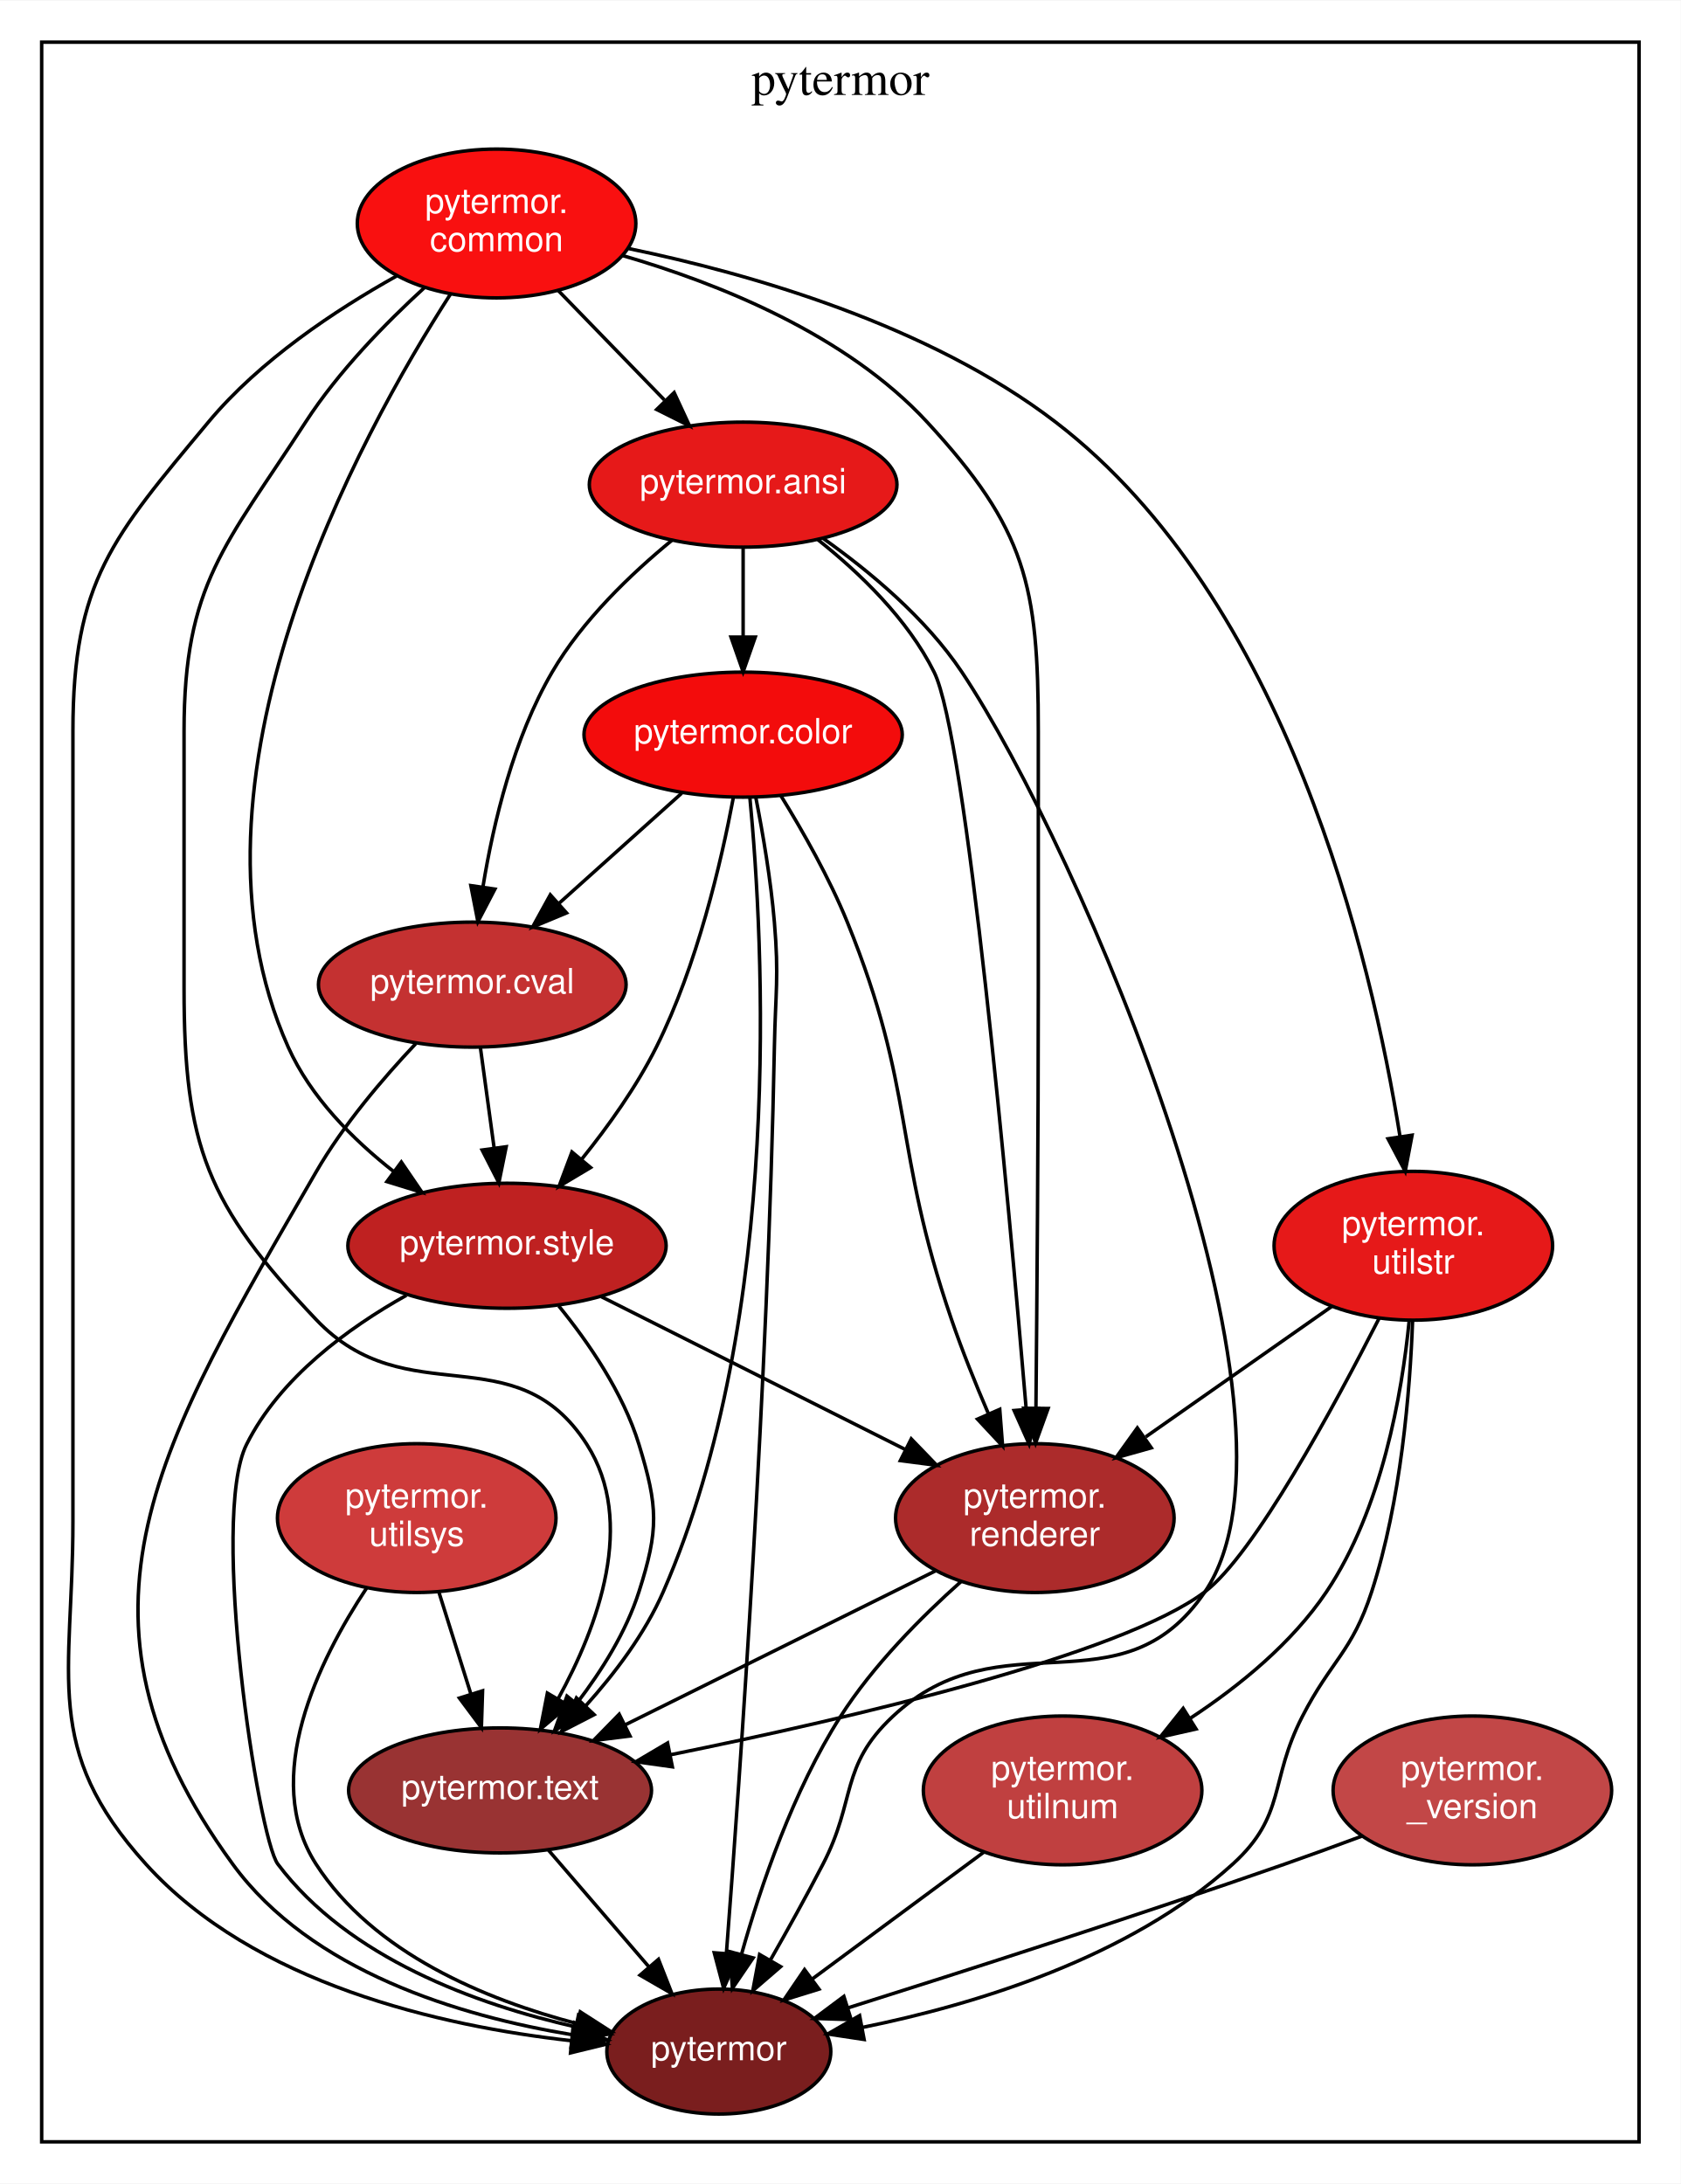
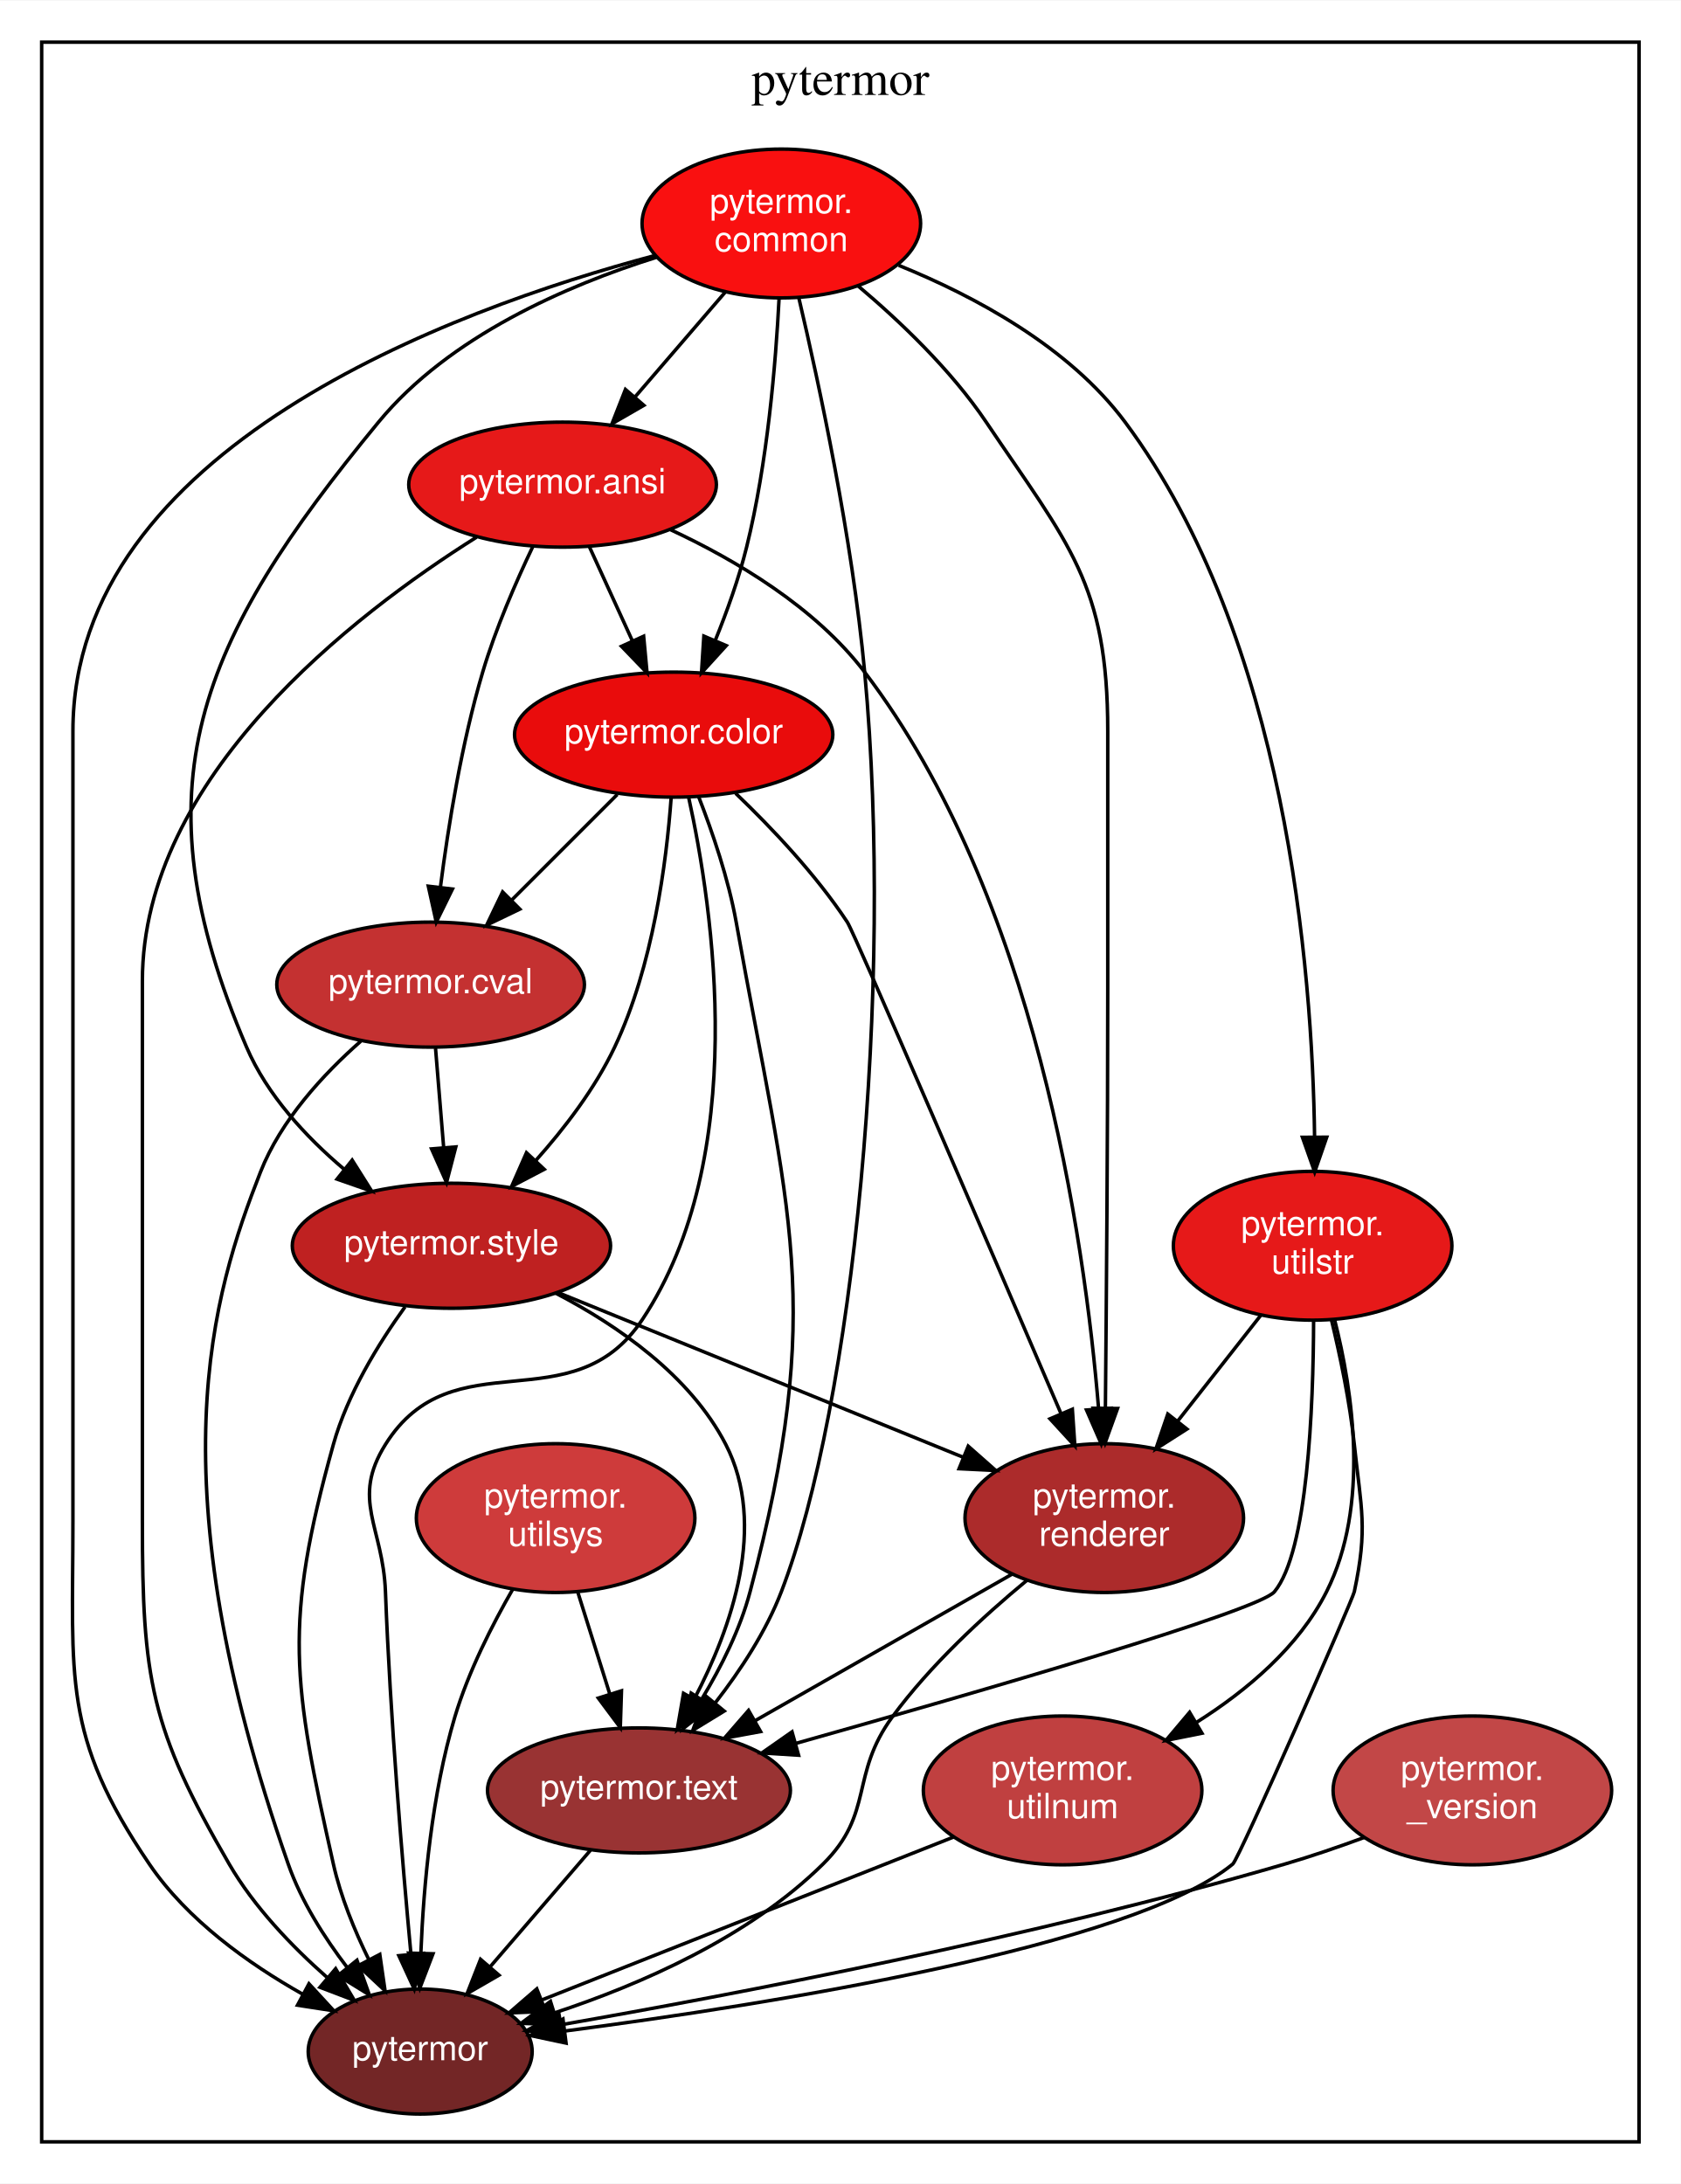
<svg xmlns="http://www.w3.org/2000/svg" width="484pt" height="629pt" viewBox="0.00 0.00 484.00 628.71">
  <g id="graph0" class="graph" transform="scale(1 1) rotate(0) translate(4 624.71)">
    <style>.edge&gt;path:hover{stroke-width:8}</style>
    <polygon fill="white" stroke="transparent" points="-4,4 -4,-624.71 480,-624.71 480,4 -4,4" />
    <g id="clust1" class="cluster">
      <style>.edge&gt;path:hover{stroke-width:8}</style>
      <polygon fill="none" stroke="black" points="8,-8 8,-612.71 468,-612.71 468,-8 8,-8" />
      <text text-anchor="middle" x="238" y="-597.51" font-family="Times,serif" font-size="14.00">pytermor</text>
    </g>
    <g id="node1" class="node">
      <style>.edge&gt;path:hover{stroke-width:8}</style>
-       <ellipse fill="#7a1e1e" stroke="black" cx="203" cy="-34" rx="32.25" ry="18" />
-       <text text-anchor="middle" x="203" y="-31.5" font-family="Helvetica,sans-Serif" font-size="10.00" fill="#ffffff">pytermor</text>
+       <ellipse fill="#732626" stroke="black" cx="117" cy="-34" rx="32.25" ry="18" />
+       <text text-anchor="middle" x="117" y="-31.5" font-family="Helvetica,sans-Serif" font-size="10.00" fill="#ffffff">pytermor</text>
    </g>
    <g id="node2" class="node">
      <style>.edge&gt;path:hover{stroke-width:8}</style>
      <ellipse fill="#c24747" stroke="black" cx="420" cy="-109.21" rx="40.11" ry="21.43" />
      <text text-anchor="middle" x="420" y="-112.21" font-family="Helvetica,sans-Serif" font-size="10.00" fill="#ffffff">pytermor.</text>
      <text text-anchor="middle" x="420" y="-101.21" font-family="Helvetica,sans-Serif" font-size="10.00" fill="#ffffff">_version</text>
    </g>
    <g id="edge1" class="edge">
      <style>.edge&gt;path:hover{stroke-width:8}</style>
-       <path fill="none" stroke="black" d="M388.1,-96.01C380.86,-93.31 373.18,-90.51 366,-88 323.11,-73.01 273.39,-57.04 240.25,-46.6" />
-       <polygon fill="#000000" stroke="black" points="241.11,-43.2 230.52,-43.54 239.01,-49.88 241.11,-43.2" />
+       <path fill="none" stroke="black" d="M388.86,-95.66C381.44,-92.92 373.5,-90.19 366,-88 293.71,-66.9 207.35,-50.41 157.67,-41.74" />
+       <polygon fill="#000000" stroke="black" points="158.09,-38.26 147.64,-40.01 156.9,-45.16 158.09,-38.26" />
    </g>
    <g id="node3" class="node">
      <style>.edge&gt;path:hover{stroke-width:8}</style>
-       <ellipse fill="#e61919" stroke="black" cx="210" cy="-485.28" rx="44.3" ry="18" />
-       <text text-anchor="middle" x="210" y="-482.78" font-family="Helvetica,sans-Serif" font-size="10.00" fill="#ffffff">pytermor.ansi</text>
+       <ellipse fill="#e61919" stroke="black" cx="158" cy="-485.28" rx="44.3" ry="18" />
+       <text text-anchor="middle" x="158" y="-482.78" font-family="Helvetica,sans-Serif" font-size="10.00" fill="#ffffff">pytermor.ansi</text>
    </g>
    <g id="edge2" class="edge">
      <style>.edge&gt;path:hover{stroke-width:8}</style>
-       <path fill="none" stroke="black" d="M232.96,-469.85C246.36,-460.37 262.61,-446.86 273,-431.28 306.78,-380.63 377.13,-216.84 343,-166.43 318.85,-130.75 284.36,-159.96 253,-130.43 237.82,-116.13 242.59,-106.51 233,-88 228.29,-78.9 222.84,-69.09 217.89,-60.42" />
-       <polygon fill="#000000" stroke="black" points="220.8,-58.45 212.78,-51.53 214.74,-61.95 220.8,-58.45" />
+       <path fill="none" stroke="black" d="M133.22,-470.14C97.82,-447.87 37,-401.07 37,-342.28 37,-342.28 37,-342.28 37,-186.64 37,-141.41 39.29,-127.11 62,-88 69.15,-75.69 79.96,-64.39 90.12,-55.41" />
+       <polygon fill="#000000" stroke="black" points="92.65,-57.86 98.04,-48.74 88.14,-52.51 92.65,-57.86" />
    </g>
    <g id="node4" class="node">
      <style>.edge&gt;path:hover{stroke-width:8}</style>
-       <ellipse fill="#f30c0c" stroke="black" cx="210" cy="-413.28" rx="45.83" ry="18" />
-       <text text-anchor="middle" x="210" y="-410.78" font-family="Helvetica,sans-Serif" font-size="10.00" fill="#ffffff">pytermor.color</text>
+       <ellipse fill="#e90c0c" stroke="black" cx="190" cy="-413.28" rx="45.83" ry="18" />
+       <text text-anchor="middle" x="190" y="-410.78" font-family="Helvetica,sans-Serif" font-size="10.00" fill="#ffffff">pytermor.color</text>
    </g>
    <g id="edge3" class="edge">
      <style>.edge&gt;path:hover{stroke-width:8}</style>
-       <path fill="none" stroke="black" d="M210,-466.98C210,-459.26 210,-449.99 210,-441.39" />
-       <polygon fill="#000000" stroke="black" points="213.5,-441.38 210,-431.38 206.5,-441.38 213.5,-441.38" />
+       <path fill="none" stroke="black" d="M165.75,-467.33C169.44,-459.25 173.94,-449.4 178.06,-440.39" />
+       <polygon fill="#000000" stroke="black" points="181.35,-441.62 182.33,-431.07 174.98,-438.71 181.35,-441.62" />
    </g>
    <g id="node6" class="node">
      <style>.edge&gt;path:hover{stroke-width:8}</style>
-       <ellipse fill="#c43131" stroke="black" cx="132" cy="-341.28" rx="44.3" ry="18" />
-       <text text-anchor="middle" x="132" y="-338.78" font-family="Helvetica,sans-Serif" font-size="10.00" fill="#ffffff">pytermor.cval</text>
+       <ellipse fill="#c43131" stroke="black" cx="120" cy="-341.28" rx="44.3" ry="18" />
+       <text text-anchor="middle" x="120" y="-338.78" font-family="Helvetica,sans-Serif" font-size="10.00" fill="#ffffff">pytermor.cval</text>
    </g>
    <g id="edge4" class="edge">
      <style>.edge&gt;path:hover{stroke-width:8}</style>
-       <path fill="none" stroke="black" d="M189.46,-469.22C177.74,-459.6 163.69,-446.17 155,-431.28 143.9,-412.27 138.09,-387.91 135.08,-369.48" />
-       <polygon fill="#000000" stroke="black" points="138.52,-368.79 133.62,-359.4 131.59,-369.8 138.52,-368.79" />
+       <path fill="none" stroke="black" d="M149.46,-467.49C144.58,-457.25 138.71,-443.78 135,-431.28 128.96,-410.9 125.11,-387.14 122.82,-369.29" />
+       <polygon fill="#000000" stroke="black" points="126.29,-368.8 121.63,-359.29 119.34,-369.63 126.29,-368.8" />
    </g>
    <g id="node7" class="node">
      <style>.edge&gt;path:hover{stroke-width:8}</style>
-       <ellipse fill="#ac2b2b" stroke="black" cx="294" cy="-187.64" rx="40.11" ry="21.43" />
-       <text text-anchor="middle" x="294" y="-190.64" font-family="Helvetica,sans-Serif" font-size="10.00" fill="#ffffff">pytermor.</text>
-       <text text-anchor="middle" x="294" y="-179.64" font-family="Helvetica,sans-Serif" font-size="10.00" fill="#ffffff">renderer</text>
+       <ellipse fill="#ac2b2b" stroke="black" cx="314" cy="-187.64" rx="40.11" ry="21.43" />
+       <text text-anchor="middle" x="314" y="-190.64" font-family="Helvetica,sans-Serif" font-size="10.00" fill="#ffffff">pytermor.</text>
+       <text text-anchor="middle" x="314" y="-179.64" font-family="Helvetica,sans-Serif" font-size="10.00" fill="#ffffff">renderer</text>
    </g>
    <g id="edge5" class="edge">
      <style>.edge&gt;path:hover{stroke-width:8}</style>
-       <path fill="none" stroke="black" d="M231.55,-469.4C243.48,-459.93 257.38,-446.6 265,-431.28 274.27,-412.64 286.36,-280.03 291.51,-219.11" />
-       <polygon fill="#000000" stroke="black" points="295.01,-219.21 292.36,-208.95 288.04,-218.62 295.01,-219.21" />
+       <path fill="none" stroke="black" d="M189.09,-472.3C207.83,-463.57 230.76,-450 245,-431.28 294.16,-366.66 308.31,-268.38 312.37,-219.08" />
+       <polygon fill="#000000" stroke="black" points="315.86,-219.28 313.11,-209.05 308.88,-218.77 315.86,-219.28" />
    </g>
    <g id="edge6" class="edge">
      <style>.edge&gt;path:hover{stroke-width:8}</style>
-       <path fill="none" stroke="black" d="M213.65,-395.19C215.68,-384.85 217.98,-371.37 219,-359.28 220.34,-343.34 219.31,-339.28 219,-323.28 217.17,-227.33 209.13,-113.66 205.19,-62.44" />
-       <polygon fill="#000000" stroke="black" points="208.66,-61.9 204.39,-52.21 201.68,-62.45 208.66,-61.9" />
+       <path fill="none" stroke="black" d="M194.28,-395.36C201.4,-363.05 212.06,-291.66 181,-244.85 160.78,-214.38 126.4,-239.86 107,-208.85 97,-192.87 106.28,-185.27 107,-166.43 108.37,-130.25 111.87,-88.6 114.34,-62.05" />
+       <polygon fill="#000000" stroke="black" points="117.83,-62.28 115.29,-51.99 110.86,-61.61 117.83,-62.28" />
    </g>
    <g id="edge7" class="edge">
      <style>.edge&gt;path:hover{stroke-width:8}</style>
-       <path fill="none" stroke="black" d="M192.3,-396.4C181.86,-387.02 168.47,-375.01 156.97,-364.68" />
-       <polygon fill="#000000" stroke="black" points="159.14,-361.93 149.36,-357.86 154.47,-367.14 159.14,-361.93" />
+       <path fill="none" stroke="black" d="M173.76,-396.04C164.75,-387.03 153.39,-375.66 143.43,-365.71" />
+       <polygon fill="#000000" stroke="black" points="145.69,-363.02 136.15,-358.43 140.74,-367.97 145.69,-363.02" />
    </g>
    <g id="edge8" class="edge">
      <style>.edge&gt;path:hover{stroke-width:8}</style>
-       <path fill="none" stroke="black" d="M220.89,-395.66C227.17,-385.48 234.83,-372.01 240,-359.28 259.78,-310.57 252.97,-294.59 270,-244.85 273.07,-235.88 276.92,-226.32 280.64,-217.68" />
-       <polygon fill="#000000" stroke="black" points="283.9,-218.96 284.72,-208.39 277.49,-216.14 283.9,-218.96" />
+       <path fill="none" stroke="black" d="M207.84,-396.38C218.2,-386.46 230.95,-373.01 240,-359.28 242.09,-356.11 281.04,-265.53 301.57,-217.66" />
+       <polygon fill="#000000" stroke="black" points="304.81,-218.99 305.53,-208.42 298.37,-216.23 304.81,-218.99" />
    </g>
    <g id="node8" class="node">
      <style>.edge&gt;path:hover{stroke-width:8}</style>
-       <ellipse fill="#bf2121" stroke="black" cx="142" cy="-266.07" rx="45.83" ry="18" />
-       <text text-anchor="middle" x="142" y="-263.57" font-family="Helvetica,sans-Serif" font-size="10.00" fill="#ffffff">pytermor.style</text>
+       <ellipse fill="#bf2121" stroke="black" cx="126" cy="-266.07" rx="45.83" ry="18" />
+       <text text-anchor="middle" x="126" y="-263.57" font-family="Helvetica,sans-Serif" font-size="10.00" fill="#ffffff">pytermor.style</text>
    </g>
    <g id="edge9" class="edge">
      <style>.edge&gt;path:hover{stroke-width:8}</style>
-       <path fill="none" stroke="black" d="M207.19,-395.18C203.72,-376.73 196.77,-346.82 185,-323.28 179.31,-311.89 171.18,-300.51 163.51,-290.99" />
-       <polygon fill="#000000" stroke="black" points="166.07,-288.6 156.97,-283.16 160.7,-293.08 166.07,-288.6" />
+       <path fill="none" stroke="black" d="M189.27,-395.09C187.92,-376.56 184.05,-346.59 173,-323.28 167.38,-311.42 158.66,-300 150.25,-290.58" />
+       <polygon fill="#000000" stroke="black" points="152.72,-288.09 143.34,-283.18 147.61,-292.87 152.72,-288.09" />
    </g>
    <g id="node9" class="node">
      <style>.edge&gt;path:hover{stroke-width:8}</style>
-       <ellipse fill="#993333" stroke="black" cx="140" cy="-109.21" rx="43.62" ry="18" />
-       <text text-anchor="middle" x="140" y="-106.71" font-family="Helvetica,sans-Serif" font-size="10.00" fill="#ffffff">pytermor.text</text>
+       <ellipse fill="#993333" stroke="black" cx="180" cy="-109.21" rx="43.62" ry="18" />
+       <text text-anchor="middle" x="180" y="-106.71" font-family="Helvetica,sans-Serif" font-size="10.00" fill="#ffffff">pytermor.text</text>
    </g>
    <g id="edge10" class="edge">
      <style>.edge&gt;path:hover{stroke-width:8}</style>
-       <path fill="none" stroke="black" d="M211.93,-395.28C215.88,-354.04 221.82,-246.18 187,-166.43 181.75,-154.4 173.1,-142.95 164.65,-133.55" />
-       <polygon fill="#000000" stroke="black" points="167.09,-131.03 157.67,-126.17 162,-135.84 167.09,-131.03" />
+       <path fill="none" stroke="black" d="M197.17,-395.44C201.17,-385.19 205.78,-371.71 208,-359.28 223.09,-274.89 233.94,-249.3 212,-166.43 209.16,-155.68 203.73,-144.84 198.13,-135.58" />
+       <polygon fill="#000000" stroke="black" points="200.92,-133.45 192.58,-126.92 195.03,-137.22 200.92,-133.45" />
    </g>
    <g id="node5" class="node">
      <style>.edge&gt;path:hover{stroke-width:8}</style>
-       <ellipse fill="#f91010" stroke="black" cx="139" cy="-560.49" rx="40.11" ry="21.43" />
-       <text text-anchor="middle" x="139" y="-563.49" font-family="Helvetica,sans-Serif" font-size="10.00" fill="#ffffff">pytermor.</text>
-       <text text-anchor="middle" x="139" y="-552.49" font-family="Helvetica,sans-Serif" font-size="10.00" fill="#ffffff">common</text>
+       <ellipse fill="#f91010" stroke="black" cx="221" cy="-560.49" rx="40.11" ry="21.43" />
+       <text text-anchor="middle" x="221" y="-563.49" font-family="Helvetica,sans-Serif" font-size="10.00" fill="#ffffff">pytermor.</text>
+       <text text-anchor="middle" x="221" y="-552.49" font-family="Helvetica,sans-Serif" font-size="10.00" fill="#ffffff">common</text>
    </g>
    <g id="edge11" class="edge">
      <style>.edge&gt;path:hover{stroke-width:8}</style>
-       <path fill="none" stroke="black" d="M110.19,-545.35C92.63,-535.55 70.81,-521.07 56,-503.28 28.37,-470.09 17,-457.47 17,-414.28 17,-414.28 17,-414.28 17,-186.64 17,-141.82 7.95,-121.25 38,-88 69.16,-53.52 122.8,-41.35 160.44,-37.13" />
-       <polygon fill="#000000" stroke="black" points="160.98,-40.59 170.6,-36.13 160.3,-33.62 160.98,-40.59" />
+       <path fill="none" stroke="black" d="M184.53,-551.25C125.85,-535.59 17,-495.57 17,-414.28 17,-414.28 17,-414.28 17,-186.64 17,-141.72 13.76,-125.15 39,-88 49.92,-71.92 67.48,-59.36 83.18,-50.51" />
+       <polygon fill="#000000" stroke="black" points="84.97,-53.52 92.14,-45.73 81.67,-47.35 84.97,-53.52" />
    </g>
    <g id="edge12" class="edge">
      <style>.edge&gt;path:hover{stroke-width:8}</style>
-       <path fill="none" stroke="black" d="M156.55,-541.39C165.84,-531.81 177.36,-519.93 187.33,-509.66" />
-       <polygon fill="#000000" stroke="black" points="190.13,-511.79 194.58,-502.18 185.11,-506.92 190.13,-511.79" />
+       <path fill="none" stroke="black" d="M204.78,-540.64C196.91,-531.5 187.38,-520.42 178.97,-510.65" />
+       <polygon fill="#000000" stroke="black" points="181.41,-508.12 172.24,-502.83 176.11,-512.69 181.41,-508.12" />
    </g>
    <g id="edge13" class="edge">
      <style>.edge&gt;path:hover{stroke-width:8}</style>
-       <path fill="none" stroke="black" d="M175.33,-551.24C202.81,-543.26 239.68,-528.56 263,-503.28 291.5,-472.38 295,-456.31 295,-414.28 295,-414.28 295,-414.28 295,-340.28 295,-298.36 294.61,-249.92 294.32,-219.29" />
-       <polygon fill="#000000" stroke="black" points="297.82,-219.21 294.22,-209.24 290.82,-219.28 297.82,-219.21" />
+       <path fill="none" stroke="black" d="M220.36,-539.07C219.4,-520.2 217,-491.51 211,-467.28 208.78,-458.3 205.38,-448.82 201.96,-440.39" />
+       <polygon fill="#000000" stroke="black" points="205.14,-438.92 198.01,-431.08 198.69,-441.65 205.14,-438.92" />
    </g>
    <g id="edge14" class="edge">
      <style>.edge&gt;path:hover{stroke-width:8}</style>
-       <path fill="none" stroke="black" d="M125.88,-540.39C99.37,-499.23 44.75,-399.74 79,-323.28 85.43,-308.93 97.53,-296.74 109.42,-287.41" />
-       <polygon fill="#000000" stroke="black" points="111.57,-290.18 117.54,-281.43 107.42,-284.54 111.57,-290.18" />
+       <path fill="none" stroke="black" d="M242.92,-542.66C255.14,-532.36 269.89,-518.31 280,-503.28 303.72,-468.01 315,-456.78 315,-414.28 315,-414.28 315,-414.28 315,-340.28 315,-298.36 314.61,-249.92 314.32,-219.29" />
+       <polygon fill="#000000" stroke="black" points="317.82,-219.21 314.22,-209.24 310.82,-219.28 317.82,-219.21" />
    </g>
    <g id="edge15" class="edge">
      <style>.edge&gt;path:hover{stroke-width:8}</style>
-       <path fill="none" stroke="black" d="M118.36,-542.14C107.03,-531.78 93.42,-517.83 84,-503.28 60.9,-467.6 49,-456.78 49,-414.28 49,-414.28 49,-414.28 49,-340.28 49,-294.63 55.59,-277.98 87,-244.85 113.27,-217.14 144.42,-241.01 165,-208.85 179.27,-186.56 168.27,-156.57 156.69,-135.53" />
-       <polygon fill="#000000" stroke="black" points="159.67,-133.7 151.6,-126.84 153.63,-137.23 159.67,-133.7" />
+       <path fill="none" stroke="black" d="M185.04,-550.75C159.15,-542.63 125.34,-527.99 105,-503.28 53.03,-440.16 34.8,-398.43 67,-323.28 72.92,-309.47 84.08,-297.44 95.12,-288.09" />
+       <polygon fill="#000000" stroke="black" points="97.41,-290.74 103.06,-281.77 93.06,-285.26 97.41,-290.74" />
+     </g>
+     <g id="edge16" class="edge">
+       <style>.edge&gt;path:hover{stroke-width:8}</style>
+       <path fill="none" stroke="black" d="M226,-539.23C231.92,-514.09 241.42,-469.84 245,-431.28 253.5,-339.64 241.68,-220.17 221,-166.43 216.62,-155.03 209.3,-143.87 202.06,-134.54" />
+       <polygon fill="#000000" stroke="black" points="204.55,-132.06 195.51,-126.53 199.13,-136.49 204.55,-132.06" />
    </g>
    <g id="node11" class="node">
      <style>.edge&gt;path:hover{stroke-width:8}</style>
-       <ellipse fill="#e61919" stroke="black" cx="403" cy="-266.07" rx="40.11" ry="21.43" />
-       <text text-anchor="middle" x="403" y="-269.07" font-family="Helvetica,sans-Serif" font-size="10.00" fill="#ffffff">pytermor.</text>
-       <text text-anchor="middle" x="403" y="-258.07" font-family="Helvetica,sans-Serif" font-size="10.00" fill="#ffffff">utilstr</text>
-     </g>
-     <g id="edge16" class="edge">
-       <style>.edge&gt;path:hover{stroke-width:8}</style>
-       <path fill="none" stroke="black" d="M177.07,-553.26C211.92,-546.03 263.48,-531.31 300,-503.28 366.6,-452.17 390.91,-349.07 399.14,-297.66" />
-       <polygon fill="#000000" stroke="black" points="402.64,-297.92 400.66,-287.51 395.71,-296.88 402.64,-297.92" />
+       <ellipse fill="#e61919" stroke="black" cx="374" cy="-266.07" rx="40.11" ry="21.43" />
+       <text text-anchor="middle" x="374" y="-269.07" font-family="Helvetica,sans-Serif" font-size="10.00" fill="#ffffff">pytermor.</text>
+       <text text-anchor="middle" x="374" y="-258.07" font-family="Helvetica,sans-Serif" font-size="10.00" fill="#ffffff">utilstr</text>
    </g>
    <g id="edge17" class="edge">
      <style>.edge&gt;path:hover{stroke-width:8}</style>
-       <path fill="none" stroke="black" d="M115.73,-324.28C106.33,-314.33 94.84,-300.87 87,-287.28 42.41,-210.01 10.45,-160.09 63,-88 85.52,-57.11 128.37,-44.22 160.77,-38.84" />
-       <polygon fill="#000000" stroke="black" points="161.5,-42.27 170.88,-37.35 160.47,-35.35 161.5,-42.27" />
+       <path fill="none" stroke="black" d="M254.81,-548.43C276.62,-539.58 303.84,-525.01 320,-503.28 366.33,-440.99 373.93,-345.76 374.56,-297.44" />
+       <polygon fill="#000000" stroke="black" points="378.06,-297.34 374.59,-287.32 371.06,-297.31 378.06,-297.34" />
    </g>
    <g id="edge18" class="edge">
      <style>.edge&gt;path:hover{stroke-width:8}</style>
-       <path fill="none" stroke="black" d="M134.32,-323.3C135.5,-314.67 136.96,-303.99 138.29,-294.25" />
-       <polygon fill="#000000" stroke="black" points="141.77,-294.59 139.66,-284.21 134.84,-293.64 141.77,-294.59" />
+       <path fill="none" stroke="black" d="M99.89,-324.98C89.1,-315.47 76.85,-302.22 71,-287.28 57.37,-252.47 40.18,-198.97 79,-88 82.74,-77.31 89.36,-66.88 96.04,-58.14" />
+       <polygon fill="#000000" stroke="black" points="98.79,-60.3 102.36,-50.33 93.35,-55.9 98.79,-60.3" />
    </g>
    <g id="edge19" class="edge">
      <style>.edge&gt;path:hover{stroke-width:8}</style>
-       <path fill="none" stroke="black" d="M272.84,-169.44C261.26,-159.13 247.4,-145.18 238,-130.43 224.43,-109.14 215.1,-81.84 209.5,-61.9" />
-       <polygon fill="#000000" stroke="black" points="212.88,-60.97 206.91,-52.21 206.11,-62.78 212.88,-60.97" />
+       <path fill="none" stroke="black" d="M121.42,-322.93C122.12,-314.45 122.97,-304.04 123.75,-294.52" />
+       <polygon fill="#000000" stroke="black" points="127.26,-294.54 124.59,-284.29 120.28,-293.97 127.26,-294.54" />
    </g>
    <g id="edge20" class="edge">
      <style>.edge&gt;path:hover{stroke-width:8}</style>
-       <path fill="none" stroke="black" d="M265.39,-172.44C240.18,-159.93 203.33,-141.64 176.1,-128.13" />
-       <polygon fill="#000000" stroke="black" points="177.42,-124.88 166.9,-123.57 174.31,-131.15 177.42,-124.88" />
+       <path fill="none" stroke="black" d="M291.68,-169.68C279.16,-159.34 263.91,-145.28 253,-130.43 240.66,-113.62 247.83,-102.65 233,-88 211.68,-66.94 180.48,-53.33 155.8,-45.18" />
+       <polygon fill="#000000" stroke="black" points="156.61,-41.77 146.02,-42.12 154.52,-48.45 156.61,-41.77" />
    </g>
    <g id="edge21" class="edge">
      <style>.edge&gt;path:hover{stroke-width:8}</style>
-       <path fill="none" stroke="black" d="M113.02,-251.8C96.25,-242.41 76.61,-228.06 67,-208.85 56.34,-187.53 70.31,-95.57 76,-88 96.36,-60.93 133.12,-47.59 161.88,-41.07" />
-       <polygon fill="#000000" stroke="black" points="162.59,-44.5 171.67,-39.04 161.17,-37.64 162.59,-44.5" />
+       <path fill="none" stroke="black" d="M287.53,-171.54C266.25,-159.4 236.24,-142.29 213.32,-129.22" />
+       <polygon fill="#000000" stroke="black" points="215.03,-126.16 204.61,-124.25 211.56,-132.25 215.03,-126.16" />
    </g>
    <g id="edge22" class="edge">
      <style>.edge&gt;path:hover{stroke-width:8}</style>
-       <path fill="none" stroke="black" d="M169.17,-251.4C193.54,-239.15 229.52,-221.06 256.6,-207.44" />
-       <polygon fill="#000000" stroke="black" points="258.41,-210.45 265.77,-202.83 255.27,-204.2 258.41,-210.45" />
+       <path fill="none" stroke="black" d="M112.64,-248.48C104.96,-237.85 96.04,-223.35 92,-208.85 77.57,-157.11 80.26,-140.41 92,-88 94.1,-78.62 98.05,-68.95 102.21,-60.48" />
+       <polygon fill="#000000" stroke="black" points="105.37,-61.98 106.89,-51.5 99.16,-58.74 105.37,-61.98" />
    </g>
    <g id="edge23" class="edge">
      <style>.edge&gt;path:hover{stroke-width:8}</style>
-       <path fill="none" stroke="black" d="M156.9,-248.74C165.49,-238.2 175.45,-223.72 180,-208.85 185.52,-190.82 185.74,-184.39 180,-166.43 176.32,-154.9 169.31,-143.71 162.17,-134.39" />
-       <polygon fill="#000000" stroke="black" points="164.7,-131.95 155.68,-126.4 159.27,-136.37 164.7,-131.95" />
+       <path fill="none" stroke="black" d="M156.62,-252.62C188.39,-239.7 238.23,-219.44 273.29,-205.19" />
+       <polygon fill="#000000" stroke="black" points="274.82,-208.35 282.76,-201.34 272.18,-201.86 274.82,-208.35" />
    </g>
    <g id="edge24" class="edge">
      <style>.edge&gt;path:hover{stroke-width:8}</style>
-       <path fill="none" stroke="black" d="M153.98,-91.96C162.5,-82.07 173.52,-69.26 182.96,-58.29" />
-       <polygon fill="#000000" stroke="black" points="185.62,-60.56 189.49,-50.7 180.31,-56 185.62,-60.56" />
+       <path fill="none" stroke="black" d="M156.08,-252.39C173.82,-243.15 194.74,-228.75 205,-208.85 217.01,-185.57 206.72,-156.16 195.93,-135.54" />
+       <polygon fill="#000000" stroke="black" points="198.95,-133.76 191.02,-126.74 192.83,-137.17 198.95,-133.76" />
+     </g>
+     <g id="edge25" class="edge">
+       <style>.edge&gt;path:hover{stroke-width:8}</style>
+       <path fill="none" stroke="black" d="M166.02,-91.96C157.5,-82.07 146.48,-69.26 137.04,-58.29" />
+       <polygon fill="#000000" stroke="black" points="139.69,-56 130.51,-50.7 134.38,-60.56 139.69,-56" />
    </g>
    <g id="node10" class="node">
      <style>.edge&gt;path:hover{stroke-width:8}</style>
      <ellipse fill="#c04040" stroke="black" cx="302" cy="-109.21" rx="40.11" ry="21.43" />
      <text text-anchor="middle" x="302" y="-112.21" font-family="Helvetica,sans-Serif" font-size="10.00" fill="#ffffff">pytermor.</text>
      <text text-anchor="middle" x="302" y="-101.21" font-family="Helvetica,sans-Serif" font-size="10.00" fill="#ffffff">utilnum</text>
    </g>
-     <g id="edge25" class="edge">
-       <style>.edge&gt;path:hover{stroke-width:8}</style>
-       <path fill="none" stroke="black" d="M279.54,-91.6C264.81,-80.71 245.47,-66.41 229.92,-54.91" />
-       <polygon fill="#000000" stroke="black" points="231.84,-51.98 221.72,-48.84 227.68,-57.6 231.84,-51.98" />
-     </g>
    <g id="edge26" class="edge">
      <style>.edge&gt;path:hover{stroke-width:8}</style>
-       <path fill="none" stroke="black" d="M402.79,-244.55C402.05,-224.25 399.47,-192.51 391,-166.43 385.35,-149.02 379.35,-146.71 371,-130.43 361.49,-111.88 366.44,-102.01 351,-88 321.28,-61.02 276.85,-47.55 244.43,-40.97" />
-       <polygon fill="#000000" stroke="black" points="244.84,-37.48 234.36,-39.06 243.54,-44.36 244.84,-37.48" />
+       <path fill="none" stroke="black" d="M270.62,-95.79C237.78,-82.8 186.34,-62.44 152.15,-48.91" />
+       <polygon fill="#000000" stroke="black" points="153.15,-45.54 142.57,-45.12 150.58,-52.05 153.15,-45.54" />
    </g>
    <g id="edge27" class="edge">
      <style>.edge&gt;path:hover{stroke-width:8}</style>
-       <path fill="none" stroke="black" d="M379.62,-248.67C363.96,-237.69 343.14,-223.09 325.95,-211.04" />
-       <polygon fill="#000000" stroke="black" points="327.54,-207.88 317.34,-205.01 323.52,-213.61 327.54,-207.88" />
+       <path fill="none" stroke="black" d="M379.37,-244.94C381.94,-234.29 384.72,-220.96 386,-208.85 387.98,-190.1 389.93,-184.87 386,-166.43 385.5,-164.09 352.84,-89.51 351,-88 321.98,-64.2 217.89,-47.65 158.78,-39.93" />
+       <polygon fill="#000000" stroke="black" points="159.01,-36.43 148.65,-38.64 158.12,-43.38 159.01,-36.43" />
    </g>
    <g id="edge28" class="edge">
      <style>.edge&gt;path:hover{stroke-width:8}</style>
-       <path fill="none" stroke="black" d="M393.21,-245.3C380.15,-219.7 357.07,-177.06 343,-166.43 318.86,-148.18 241.12,-130.04 189.15,-119.49" />
-       <polygon fill="#000000" stroke="black" points="189.62,-116.01 179.12,-117.48 188.24,-122.87 189.62,-116.01" />
+       <path fill="none" stroke="black" d="M359.17,-246.17C351.96,-236.99 343.16,-225.78 335.25,-215.71" />
+       <polygon fill="#000000" stroke="black" points="337.8,-213.28 328.87,-207.58 332.29,-217.61 337.8,-213.28" />
    </g>
    <g id="edge29" class="edge">
      <style>.edge&gt;path:hover{stroke-width:8}</style>
-       <path fill="none" stroke="black" d="M401.81,-244.55C399.72,-223.38 393.95,-190.19 378,-166.43 368.08,-151.64 352.92,-139.29 338.74,-129.97" />
-       <polygon fill="#000000" stroke="black" points="340.43,-126.9 330.1,-124.56 336.72,-132.83 340.43,-126.9" />
+       <path fill="none" stroke="black" d="M374.28,-244.74C374.21,-219.39 372.56,-177.97 363,-166.43 358.46,-160.94 277.92,-137.59 225.21,-122.76" />
+       <polygon fill="#000000" stroke="black" points="225.97,-119.34 215.4,-120.01 224.08,-126.08 225.97,-119.34" />
+     </g>
+     <g id="edge30" class="edge">
+       <style>.edge&gt;path:hover{stroke-width:8}</style>
+       <path fill="none" stroke="black" d="M380.28,-244.96C385.58,-224.13 390.5,-191.22 378,-166.43 369.98,-150.53 355.11,-138.01 340.64,-128.86" />
+       <polygon fill="#000000" stroke="black" points="342.13,-125.68 331.74,-123.6 338.57,-131.7 342.13,-125.68" />
    </g>
    <g id="node12" class="node">
      <style>.edge&gt;path:hover{stroke-width:8}</style>
-       <ellipse fill="#ce3b3b" stroke="black" cx="116" cy="-187.64" rx="40.11" ry="21.43" />
-       <text text-anchor="middle" x="116" y="-190.64" font-family="Helvetica,sans-Serif" font-size="10.00" fill="#ffffff">pytermor.</text>
-       <text text-anchor="middle" x="116" y="-179.64" font-family="Helvetica,sans-Serif" font-size="10.00" fill="#ffffff">utilsys</text>
-     </g>
-     <g id="edge30" class="edge">
-       <style>.edge&gt;path:hover{stroke-width:8}</style>
-       <path fill="none" stroke="black" d="M101.58,-167.5C87.73,-146.59 71.08,-112.78 87,-88 103.5,-62.32 135.88,-48.92 162.24,-42.03" />
-       <polygon fill="#000000" stroke="black" points="163.1,-45.43 172.01,-39.7 161.47,-38.62 163.1,-45.43" />
+       <ellipse fill="#ce3b3b" stroke="black" cx="156" cy="-187.64" rx="40.11" ry="21.43" />
+       <text text-anchor="middle" x="156" y="-190.64" font-family="Helvetica,sans-Serif" font-size="10.00" fill="#ffffff">pytermor.</text>
+       <text text-anchor="middle" x="156" y="-179.64" font-family="Helvetica,sans-Serif" font-size="10.00" fill="#ffffff">utilsys</text>
    </g>
    <g id="edge31" class="edge">
      <style>.edge&gt;path:hover{stroke-width:8}</style>
-       <path fill="none" stroke="black" d="M122.31,-166.56C125.15,-157.5 128.55,-146.67 131.61,-136.94" />
-       <polygon fill="#000000" stroke="black" points="134.97,-137.9 134.63,-127.31 128.3,-135.8 134.97,-137.9" />
+       <path fill="none" stroke="black" d="M143.78,-167.37C137.71,-156.85 130.87,-143.37 127,-130.43 120.35,-108.18 117.98,-81.86 117.2,-62.5" />
+       <polygon fill="#000000" stroke="black" points="120.69,-62.16 116.9,-52.27 113.69,-62.36 120.69,-62.16" />
+     </g>
+     <g id="edge32" class="edge">
+       <style>.edge&gt;path:hover{stroke-width:8}</style>
+       <path fill="none" stroke="black" d="M162.31,-166.56C165.15,-157.5 168.55,-146.67 171.61,-136.94" />
+       <polygon fill="#000000" stroke="black" points="174.97,-137.9 174.63,-127.31 168.3,-135.8 174.97,-137.9" />
    </g>
  </g>
</svg>
